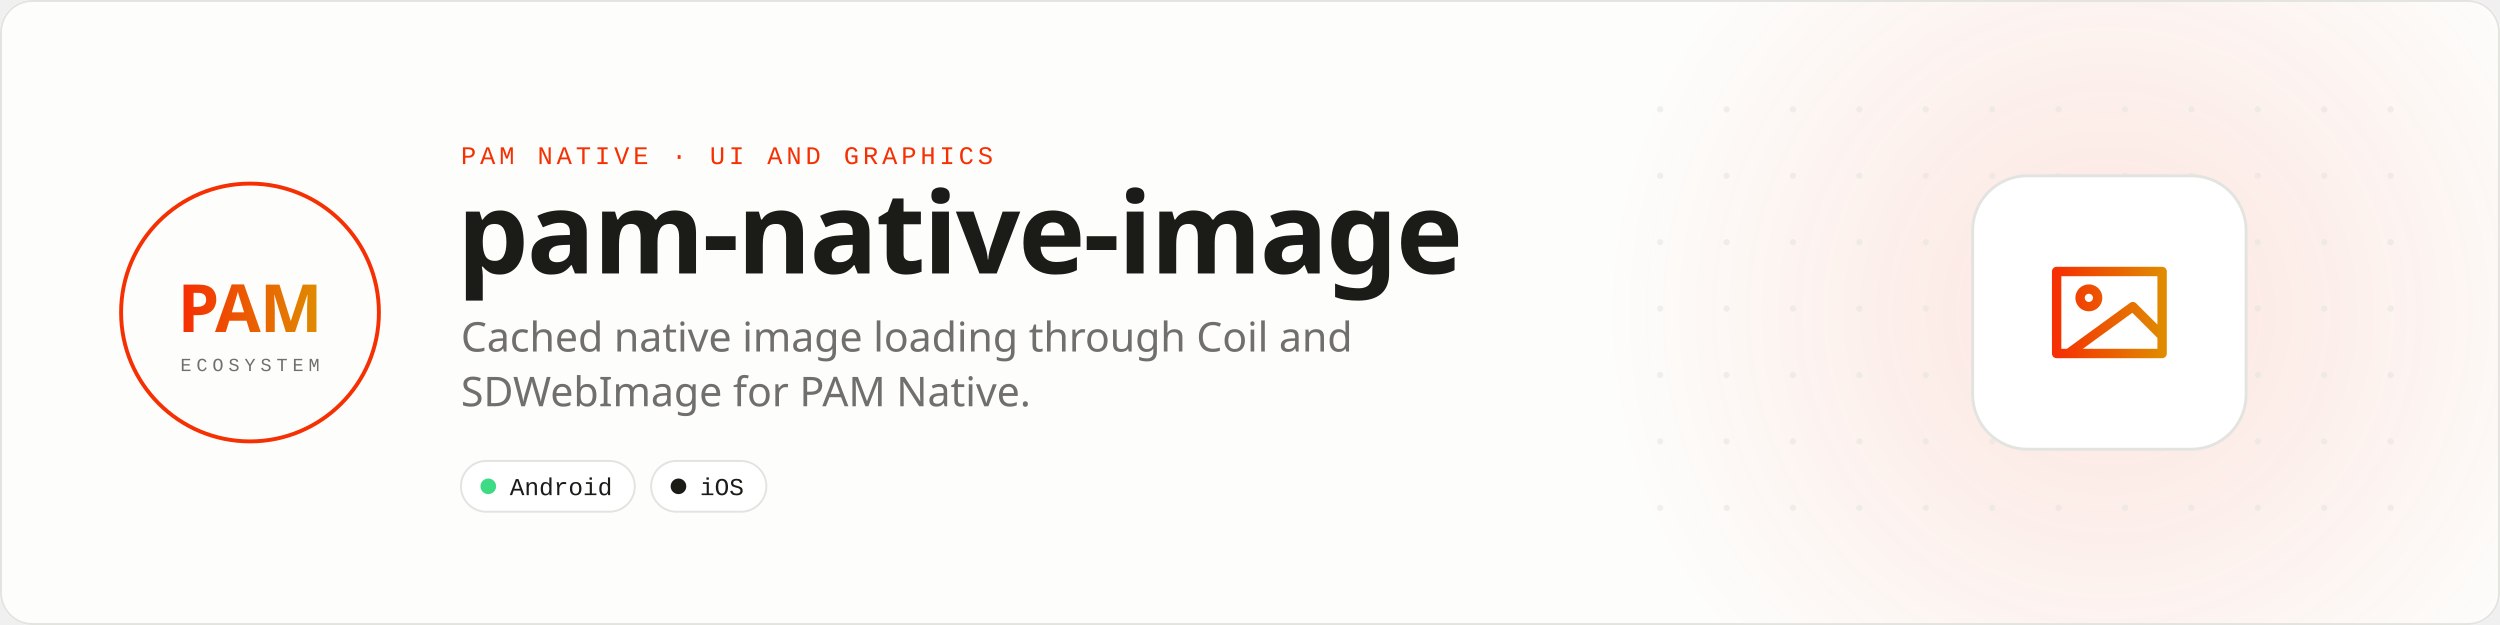
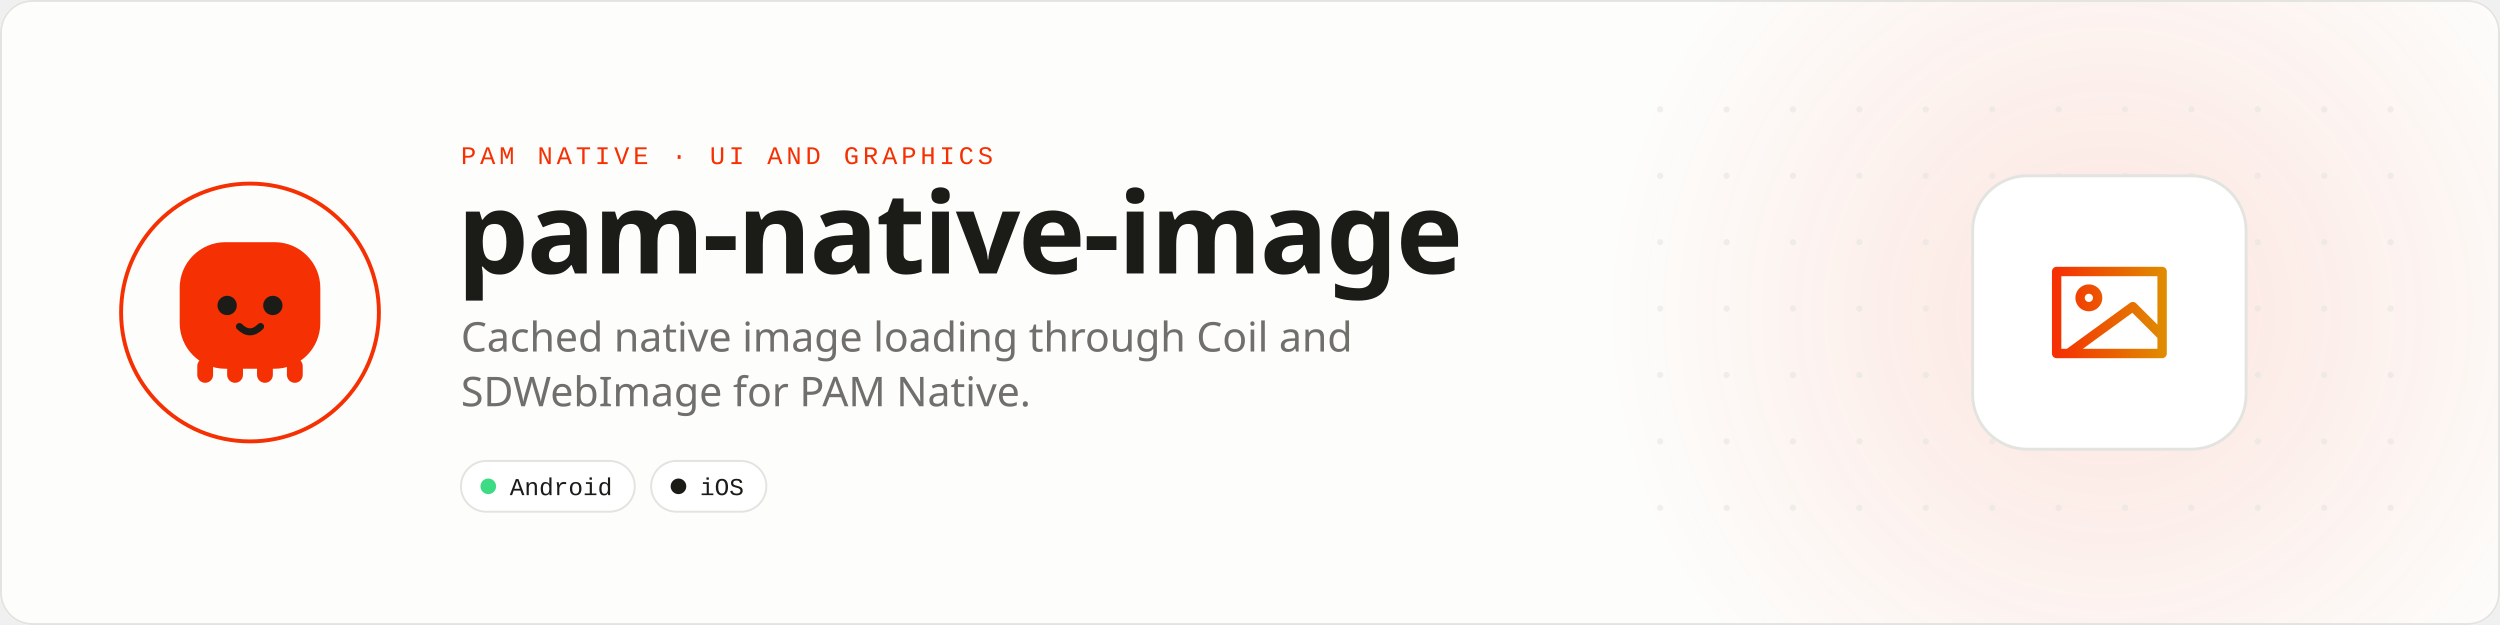
<svg xmlns="http://www.w3.org/2000/svg" viewBox="0 0 1280 320" width="1280" height="320" role="img" aria-label="pam-native-image: Cached native image loading through Coil and SDWebImage for PAM Native.">
  <defs>
    <linearGradient id="pg" x1="0" y1="0" x2="1" y2="0">
      <stop offset="0" stop-color="#f53003" />
      <stop offset="1" stop-color="#e08a00" />
    </linearGradient>
    <radialGradient id="gl">
      <stop offset="0" stop-color="#f53003" stop-opacity=".12" />
      <stop offset="1" stop-color="#f53003" stop-opacity="0" />
    </radialGradient>
    <clipPath id="cl">
      <rect width="1280" height="320" rx="16" />
    </clipPath>
  </defs>
  <g clip-path="url(#cl)">
    <rect width="1280" height="320" fill="#fdfdfc" />
    <circle cx="1080" cy="160" r="260" fill="url(#gl)" />
    <g fill="#e3e3e0" opacity=".55">
      <circle cx="850" cy="56" r="1.6" />
      <circle cx="850" cy="90" r="1.6" />
      <circle cx="850" cy="124" r="1.6" />
      <circle cx="850" cy="158" r="1.6" />
      <circle cx="850" cy="192" r="1.6" />
      <circle cx="850" cy="226" r="1.6" />
      <circle cx="850" cy="260" r="1.6" />
      <circle cx="884" cy="56" r="1.6" />
      <circle cx="884" cy="90" r="1.6" />
      <circle cx="884" cy="124" r="1.6" />
      <circle cx="884" cy="158" r="1.6" />
      <circle cx="884" cy="192" r="1.6" />
      <circle cx="884" cy="226" r="1.6" />
      <circle cx="884" cy="260" r="1.6" />
      <circle cx="918" cy="56" r="1.6" />
      <circle cx="918" cy="90" r="1.6" />
      <circle cx="918" cy="124" r="1.6" />
      <circle cx="918" cy="158" r="1.6" />
      <circle cx="918" cy="192" r="1.6" />
      <circle cx="918" cy="226" r="1.6" />
      <circle cx="918" cy="260" r="1.6" />
      <circle cx="952" cy="56" r="1.6" />
      <circle cx="952" cy="90" r="1.6" />
      <circle cx="952" cy="124" r="1.6" />
      <circle cx="952" cy="158" r="1.6" />
      <circle cx="952" cy="192" r="1.6" />
      <circle cx="952" cy="226" r="1.6" />
      <circle cx="952" cy="260" r="1.6" />
      <circle cx="986" cy="56" r="1.6" />
      <circle cx="986" cy="90" r="1.6" />
      <circle cx="986" cy="124" r="1.6" />
      <circle cx="986" cy="158" r="1.6" />
      <circle cx="986" cy="192" r="1.6" />
      <circle cx="986" cy="226" r="1.6" />
      <circle cx="986" cy="260" r="1.6" />
      <circle cx="1020" cy="56" r="1.6" />
      <circle cx="1020" cy="90" r="1.6" />
      <circle cx="1020" cy="124" r="1.6" />
      <circle cx="1020" cy="158" r="1.6" />
      <circle cx="1020" cy="192" r="1.6" />
      <circle cx="1020" cy="226" r="1.6" />
      <circle cx="1020" cy="260" r="1.6" />
      <circle cx="1054" cy="56" r="1.6" />
      <circle cx="1054" cy="90" r="1.6" />
      <circle cx="1054" cy="124" r="1.6" />
      <circle cx="1054" cy="158" r="1.6" />
      <circle cx="1054" cy="192" r="1.6" />
      <circle cx="1054" cy="226" r="1.6" />
      <circle cx="1054" cy="260" r="1.6" />
      <circle cx="1088" cy="56" r="1.6" />
      <circle cx="1088" cy="90" r="1.6" />
      <circle cx="1088" cy="124" r="1.6" />
      <circle cx="1088" cy="158" r="1.6" />
      <circle cx="1088" cy="192" r="1.6" />
      <circle cx="1088" cy="226" r="1.6" />
      <circle cx="1088" cy="260" r="1.6" />
      <circle cx="1122" cy="56" r="1.6" />
      <circle cx="1122" cy="90" r="1.6" />
      <circle cx="1122" cy="124" r="1.6" />
      <circle cx="1122" cy="158" r="1.6" />
      <circle cx="1122" cy="192" r="1.6" />
      <circle cx="1122" cy="226" r="1.6" />
      <circle cx="1122" cy="260" r="1.6" />
      <circle cx="1156" cy="56" r="1.6" />
      <circle cx="1156" cy="90" r="1.6" />
      <circle cx="1156" cy="124" r="1.6" />
      <circle cx="1156" cy="158" r="1.6" />
      <circle cx="1156" cy="192" r="1.6" />
      <circle cx="1156" cy="226" r="1.6" />
      <circle cx="1156" cy="260" r="1.6" />
      <circle cx="1190" cy="56" r="1.6" />
      <circle cx="1190" cy="90" r="1.6" />
      <circle cx="1190" cy="124" r="1.6" />
      <circle cx="1190" cy="158" r="1.6" />
      <circle cx="1190" cy="192" r="1.6" />
      <circle cx="1190" cy="226" r="1.6" />
      <circle cx="1190" cy="260" r="1.6" />
      <circle cx="1224" cy="56" r="1.6" />
      <circle cx="1224" cy="90" r="1.6" />
      <circle cx="1224" cy="124" r="1.6" />
      <circle cx="1224" cy="158" r="1.6" />
      <circle cx="1224" cy="192" r="1.6" />
      <circle cx="1224" cy="226" r="1.6" />
      <circle cx="1224" cy="260" r="1.6" />
    </g>
  </g>
  <rect x=".5" y=".5" width="1279" height="319" rx="16" fill="none" stroke="#e3e3e0" />
  <circle cx="128" cy="160" r="66" fill="#fdfdfc" stroke="#f53003" stroke-width="2" />
  <circle cx="128" cy="160" r="66" fill="none" stroke="#f53003">
    <animate attributeName="r" values="66;92" dur="3s" repeatCount="indefinite" />
    <animate attributeName="stroke-opacity" values=".5;0" dur="3s" repeatCount="indefinite" />
  </circle>
-   <text x="128" y="170" text-anchor="middle" font-family="-apple-system, BlinkMacSystemFont, 'Segoe UI', 'Noto Sans', Helvetica, Arial, sans-serif" font-weight="700" font-size="34" letter-spacing="-.5" fill="url(#pg)">PAM</text>
-   <text x="128" y="190" text-anchor="middle" font-family="ui-monospace, SFMono-Regular, 'SF Mono', Menlo, Consolas, 'Liberation Mono', monospace" font-size="9.5" letter-spacing="2.5" fill="#706f6c">ECOSYSTEM</text>
+   <g transform="translate(74 104.2) scale(.9)">
+     <rect x="30" y="88" width="9" height="14" rx="4.5" fill="#f53003" />
+     <rect x="47" y="88" width="9" height="14" rx="4.5" fill="#f53003" />
+     <rect x="64" y="88" width="9" height="14" rx="4.5" fill="#f53003" />
+     <rect x="81" y="88" width="9" height="14" rx="4.5" fill="#f53003" />
+     <rect x="20" y="22" width="80" height="72" rx="26" fill="#f53003" />
+     <circle cx="47" cy="58" r="5.5" fill="#1b1b18" />
+     <circle cx="73" cy="58" r="5.5" fill="#1b1b18" />
+     <path d="M54 70q6 6 12 0" stroke="#1b1b18" stroke-width="4" stroke-linecap="round" fill="none" />
+   </g>
  <text x="236" y="84" font-family="ui-monospace, SFMono-Regular, 'SF Mono', Menlo, Consolas, 'Liberation Mono', monospace" font-size="13" letter-spacing="2" fill="#f53003">PAM NATIVE · UI AND GRAPHICS</text>
  <text x="234" y="140" font-family="-apple-system, BlinkMacSystemFont, 'Segoe UI', 'Noto Sans', Helvetica, Arial, sans-serif" font-weight="700" font-size="58" letter-spacing="-1" fill="#1b1b18">pam-native-image</text>
  <text x="236" y="180" font-family="-apple-system, BlinkMacSystemFont, 'Segoe UI', 'Noto Sans', Helvetica, Arial, sans-serif" font-size="21" fill="#706f6c">Cached native image loading through Coil and</text>
  <text x="236" y="208" font-family="-apple-system, BlinkMacSystemFont, 'Segoe UI', 'Noto Sans', Helvetica, Arial, sans-serif" font-size="21" fill="#706f6c">SDWebImage for PAM Native.</text>
  <rect x="236" y="236" width="89" height="26" rx="13" fill="#ffffff" stroke="#e3e3e0" />
  <circle cx="250" cy="249" r="4" fill="#3ddc84" />
  <text x="261" y="253.5" font-family="ui-monospace, SFMono-Regular, 'SF Mono', Menlo, Consolas, 'Liberation Mono', monospace" font-size="12.5" fill="#1b1b18">Android</text>
  <rect x="333.375" y="236" width="59" height="26" rx="13" fill="#ffffff" stroke="#e3e3e0" />
  <circle cx="347.375" cy="249" r="4" fill="#1b1b18" />
  <text x="358.375" y="253.5" font-family="ui-monospace, SFMono-Regular, 'SF Mono', Menlo, Consolas, 'Liberation Mono', monospace" font-size="12.5" fill="#1b1b18">iOS</text>
  <rect x="1010" y="90" width="140" height="140" rx="28" fill="#ffffff" stroke="#e3e3e0" stroke-width="1.5" />
  <g transform="translate(1044 124) scale(3)" fill="none" stroke="url(#pg)" stroke-width="1.6" stroke-linecap="round" stroke-linejoin="round">
    <path d="M3 5h18v14H3zM21 16l-5-5L5 19M7.0 9.5a1.5 1.5 0 1 0 3.0 0a1.5 1.5 0 1 0 -3.0 0" />
  </g>
</svg>
